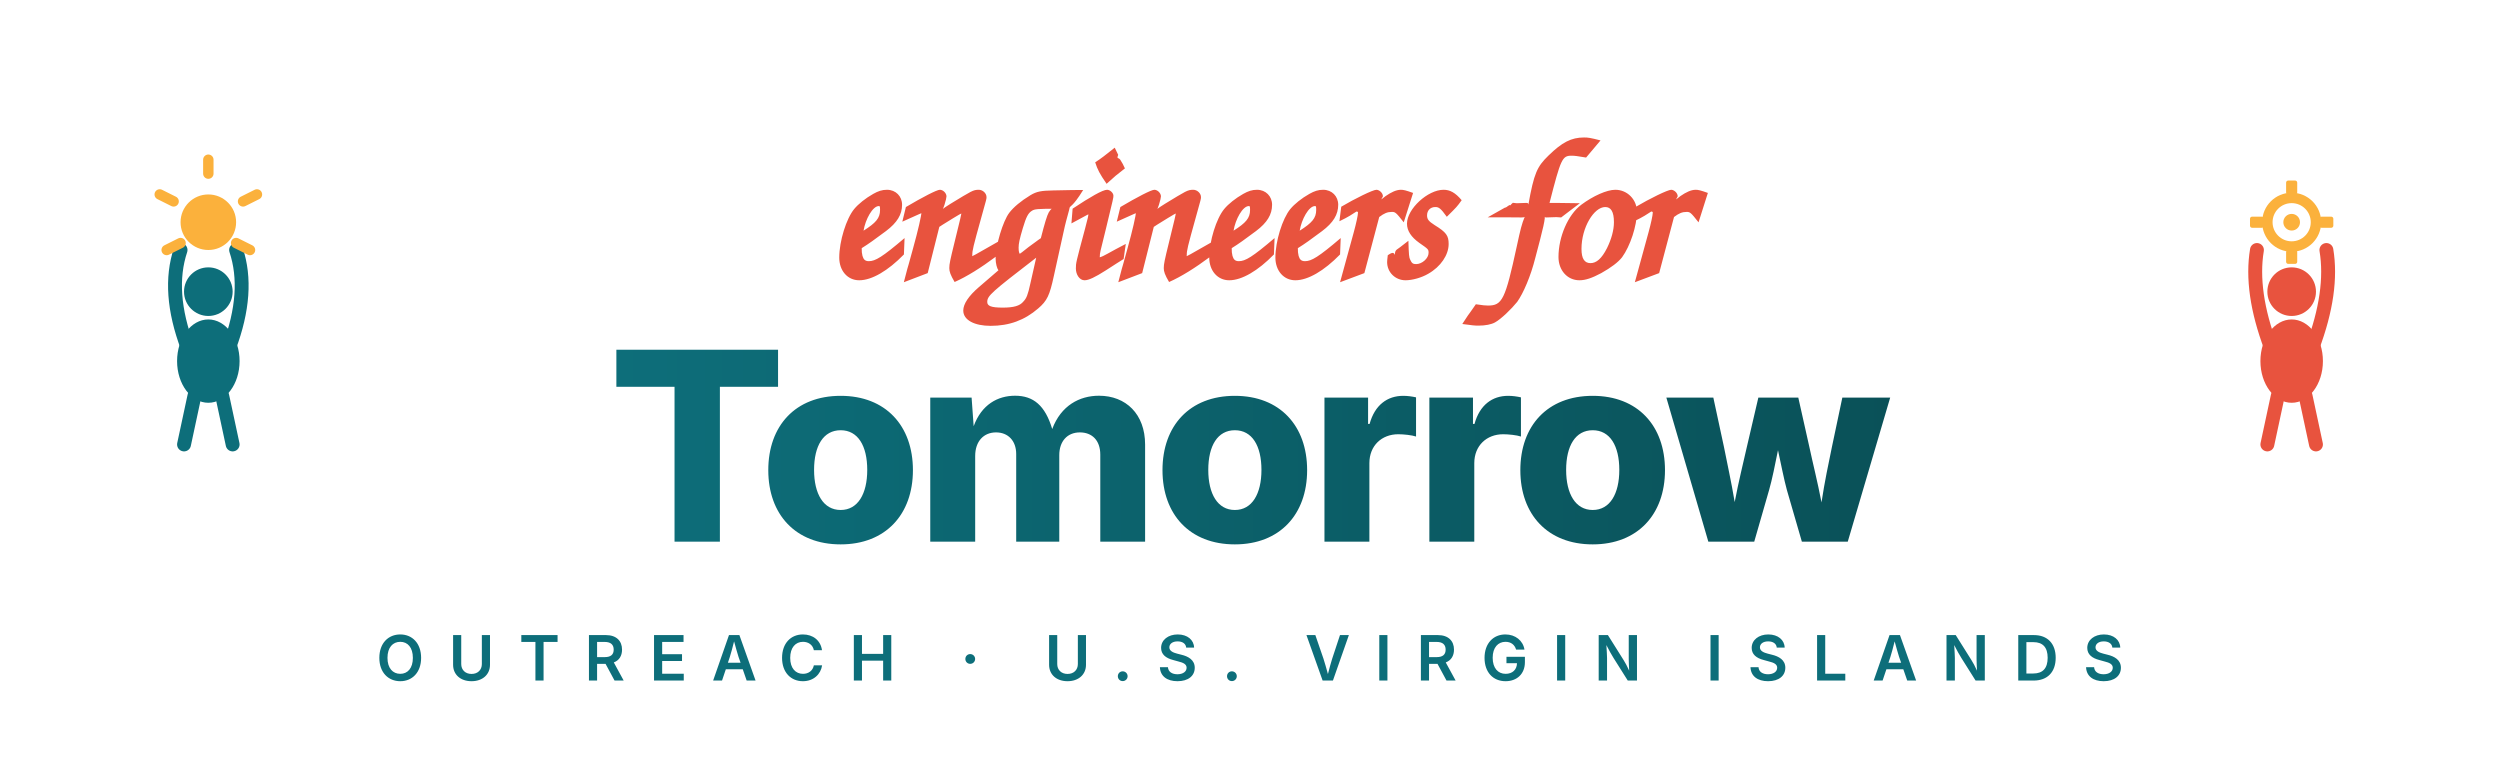
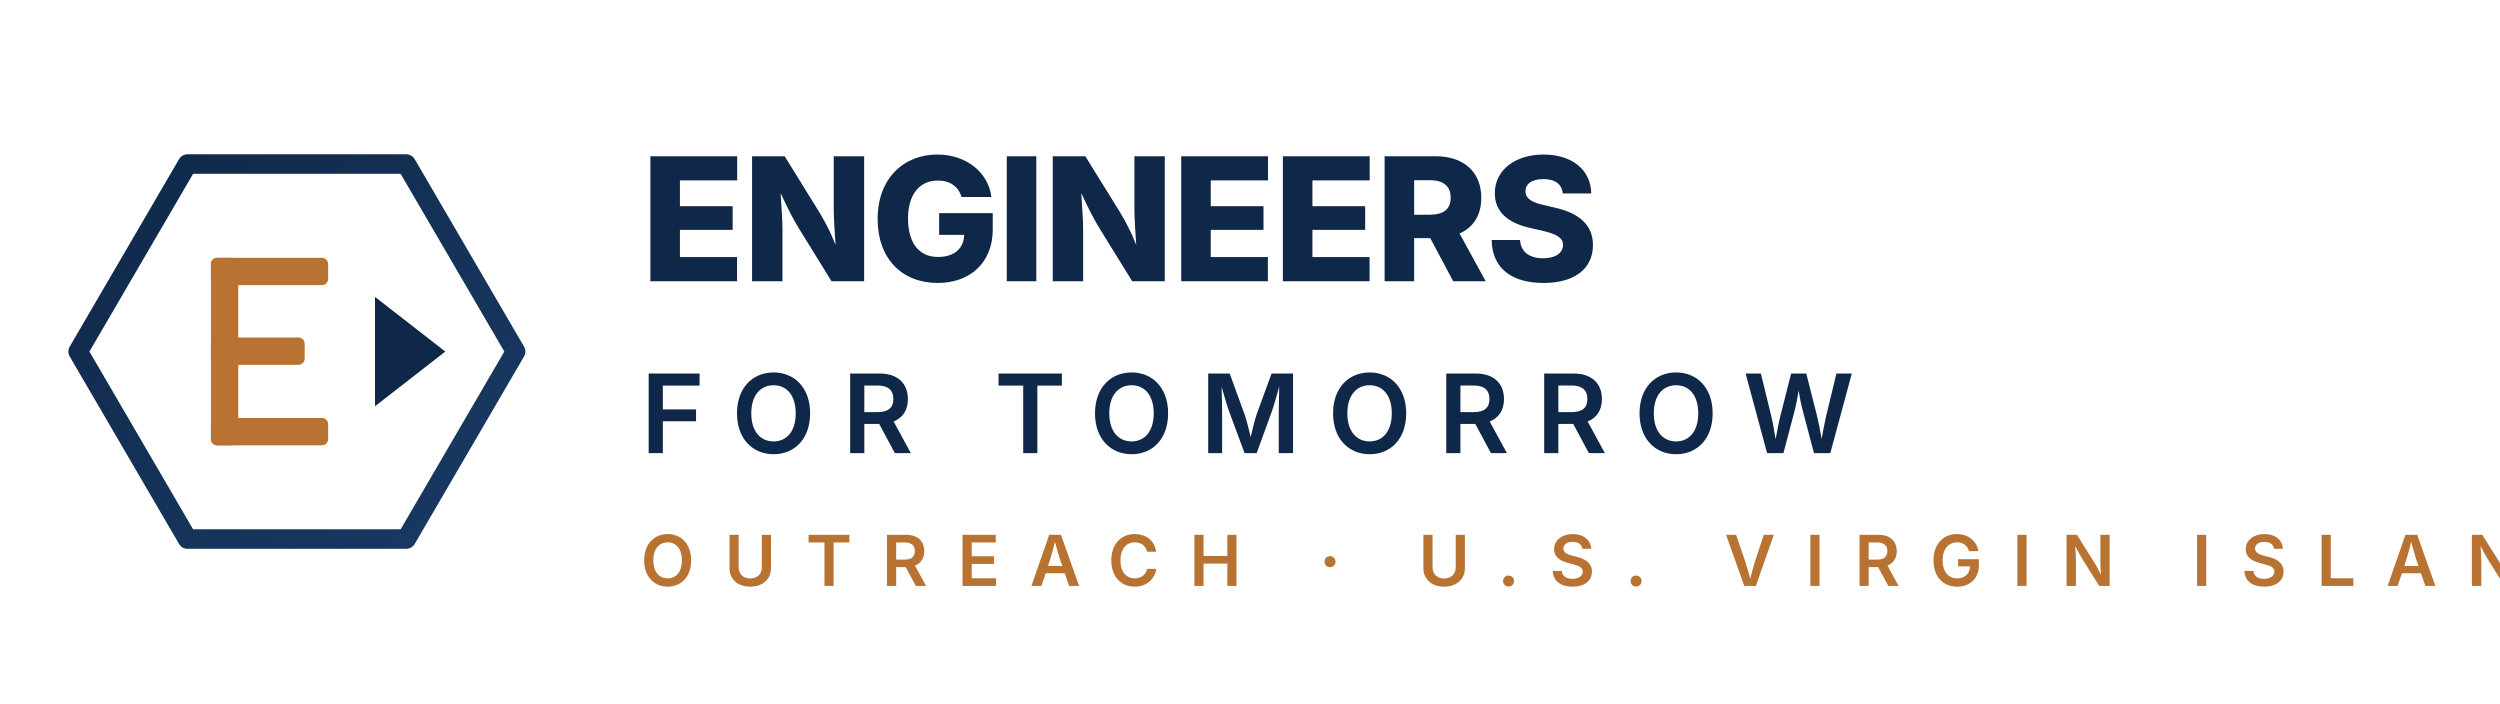
- <svg xmlns="http://www.w3.org/2000/svg" viewBox="0 0 360 110" role="img" aria-label="Engineers For Tomorrow Outreach">
+ <svg xmlns="http://www.w3.org/2000/svg" viewBox="0 0 320 90" role="img" aria-label="Engineers For Tomorrow Outreach">
  <defs>
-     <linearGradient id="tomGrad" x1="0" y1="0" x2="1" y2="0">
-       <stop offset="0" stop-color="#0d6e7a" />
-       <stop offset="1" stop-color="#0a5158" />
+     <linearGradient id="markStroke" x1="0" y1="0" x2="1" y2="1">
+       <stop offset="0" stop-color="#0f2849" />
+       <stop offset="1" stop-color="#1a3a64" />
    </linearGradient>
  </defs>
-   <g transform="translate(30 38)">
-     <ellipse cx="0" cy="14" rx="4.5" ry="6" fill="#0d6e7a" />
-     <circle cx="0" cy="4" r="3.5" fill="#0d6e7a" />
-     <path d="M -3 12 Q -6 4 -4 -2" stroke="#0d6e7a" stroke-width="2" fill="none" stroke-linecap="round" />
-     <path d="M  3 12 Q  6 4  4 -2" stroke="#0d6e7a" stroke-width="2" fill="none" stroke-linecap="round" />
-     <line x1="-2" y1="19" x2="-3.5" y2="26" stroke="#0d6e7a" stroke-width="2" stroke-linecap="round" />
-     <line x1="2" y1="19" x2="3.5" y2="26" stroke="#0d6e7a" stroke-width="2" stroke-linecap="round" />
-     <circle cx="0" cy="-6" r="4" fill="#fbb13c" />
-     <g stroke="#fbb13c" stroke-width="1.5" stroke-linecap="round">
-       <line x1="0" y1="-13" x2="0" y2="-15" />
-       <line x1="-5" y1="-9" x2="-7" y2="-10" />
-       <line x1="5" y1="-9" x2="7" y2="-10" />
-       <line x1="-4" y1="-3" x2="-6" y2="-2" />
-       <line x1="4" y1="-3" x2="6" y2="-2" />
+   <g transform="translate(38 45)">
+     <polygon points="-28,0 -14,-24 14,-24 28,0 14,24 -14,24" fill="none" stroke="url(#markStroke)" stroke-width="2.5" stroke-linejoin="round" />
+     <g fill="#b87333">
+       <rect x="-11" y="-12" width="3.5" height="24" rx="0.8" />
+       <rect x="-11" y="-12" width="15" height="3.5" rx="0.8" />
+       <rect x="-11" y="-1.8" width="12" height="3.5" rx="0.8" />
+       <rect x="-11" y="8.5" width="15" height="3.5" rx="0.8" />
    </g>
+     <path d="M 10 -7 L 19 0 L 10 7 Z" fill="#0f2849" />
  </g>
-   <g transform="translate(330 38)">
-     <ellipse cx="0" cy="14" rx="4.5" ry="6" fill="#e8533e" />
-     <circle cx="0" cy="4" r="3.5" fill="#e8533e" />
-     <path d="M -3 12 Q -6 4 -5 -2" stroke="#e8533e" stroke-width="2" fill="none" stroke-linecap="round" />
-     <path d="M  3 12 Q  6 4  5 -2" stroke="#e8533e" stroke-width="2" fill="none" stroke-linecap="round" />
-     <line x1="-2" y1="19" x2="-3.5" y2="26" stroke="#e8533e" stroke-width="2" stroke-linecap="round" />
-     <line x1="2" y1="19" x2="3.5" y2="26" stroke="#e8533e" stroke-width="2" stroke-linecap="round" />
-     <g transform="translate(0 -6)">
-       <circle r="3.5" fill="none" stroke="#fbb13c" stroke-width="1.5" />
-       <circle r="1.2" fill="#fbb13c" />
-       <g fill="#fbb13c">
-         <rect x="-0.8" y="-6" width="1.6" height="2" rx="0.3" />
-         <rect x="-0.8" y="4" width="1.6" height="2" rx="0.3" />
-         <rect x="-6" y="-0.8" width="2" height="1.6" rx="0.3" />
-         <rect x="4" y="-0.8" width="2" height="1.6" rx="0.3" />
-       </g>
-     </g>
+   <g font-family="'Plus Jakarta Sans', 'Inter', system-ui, sans-serif">
+     <text x="82" y="36" font-weight="800" font-size="22" letter-spacing="-0.4" fill="#0f2849">ENGINEERS</text>
+     <text x="82" y="58" font-weight="600" font-size="14" letter-spacing="3.4" fill="#0f2849">FOR TOMORROW</text>
+     <text x="82" y="75" font-weight="600" font-size="9" letter-spacing="3.8" fill="#b87333">OUTREACH · U.S. VIRGIN ISLANDS</text>
  </g>
-   <text x="180" y="40" font-family="'Caveat', 'Comic Sans MS', cursive" font-style="italic" font-weight="700" font-size="28" text-anchor="middle" fill="#e8533e">engineers for</text>
-   <text x="180" y="78" font-family="'Plus Jakarta Sans', 'Inter', sans-serif" font-weight="800" font-size="38" text-anchor="middle" letter-spacing="-1" fill="url(#tomGrad)">Tomorrow</text>
-   <text x="180" y="98" font-family="'Inter', system-ui, sans-serif" font-weight="600" font-size="9" text-anchor="middle" letter-spacing="3.5" fill="#0d6e7a">OUTREACH · U.S. VIRGIN ISLANDS</text>
</svg>
